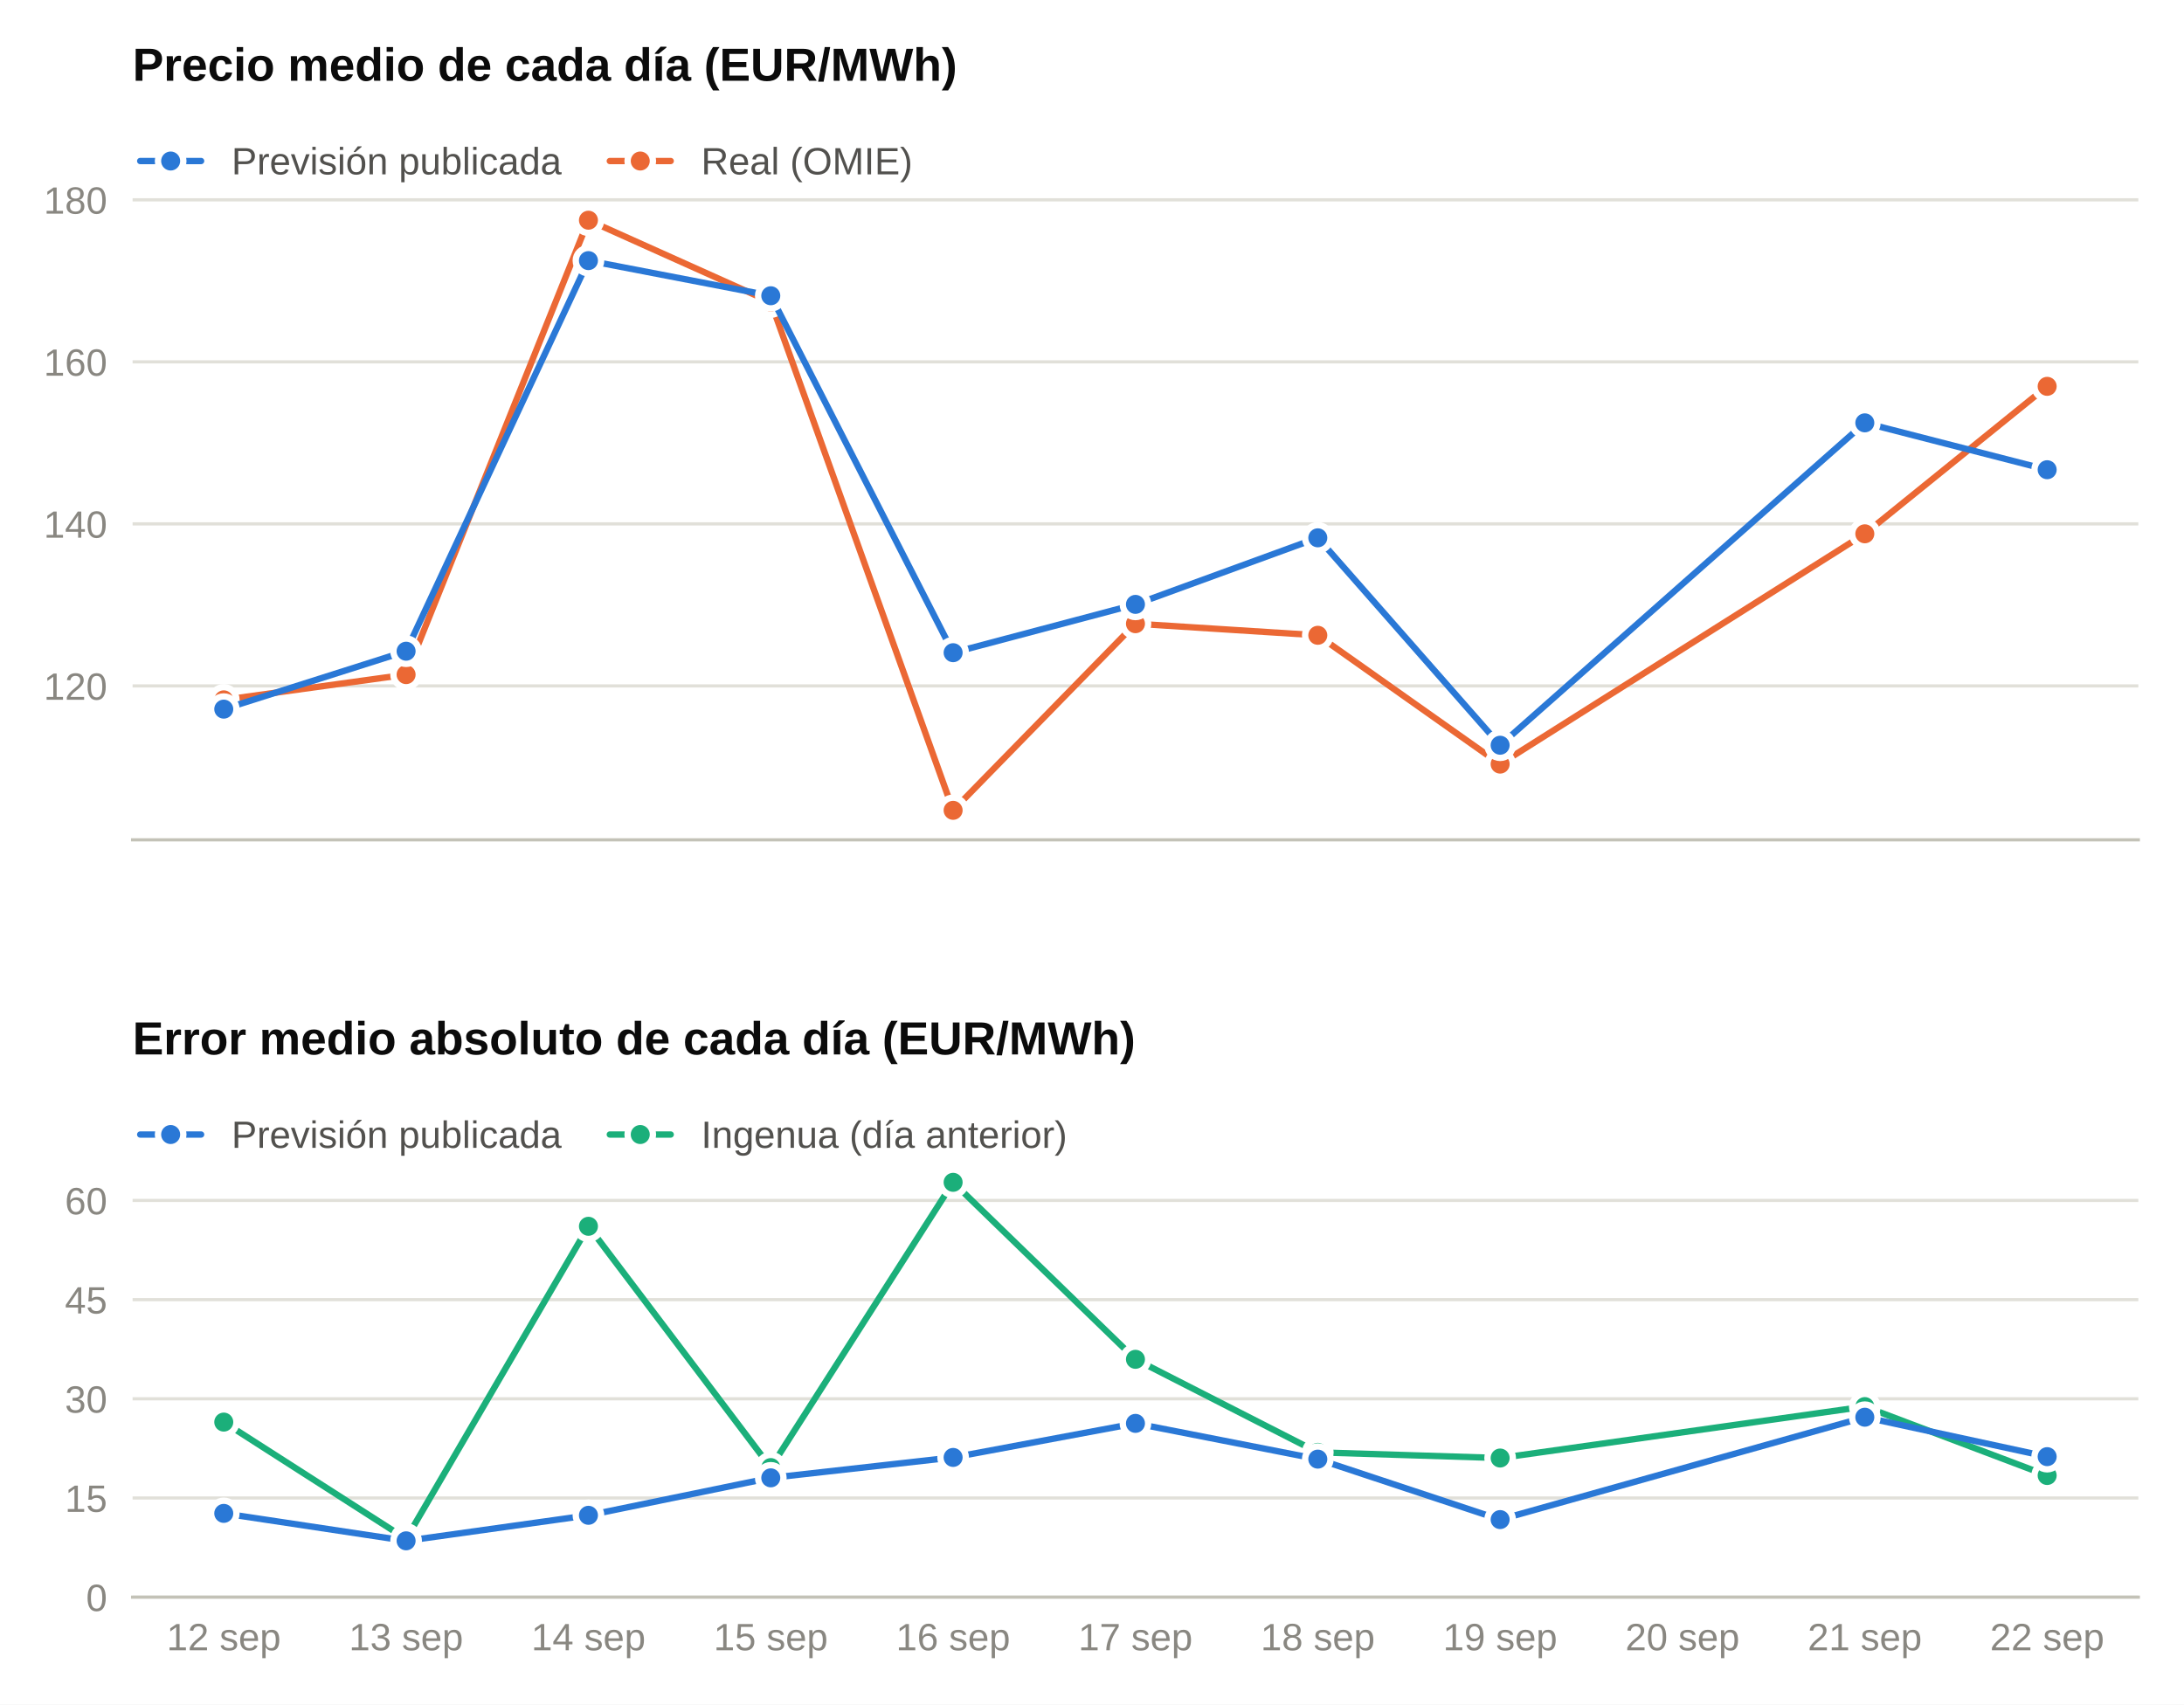
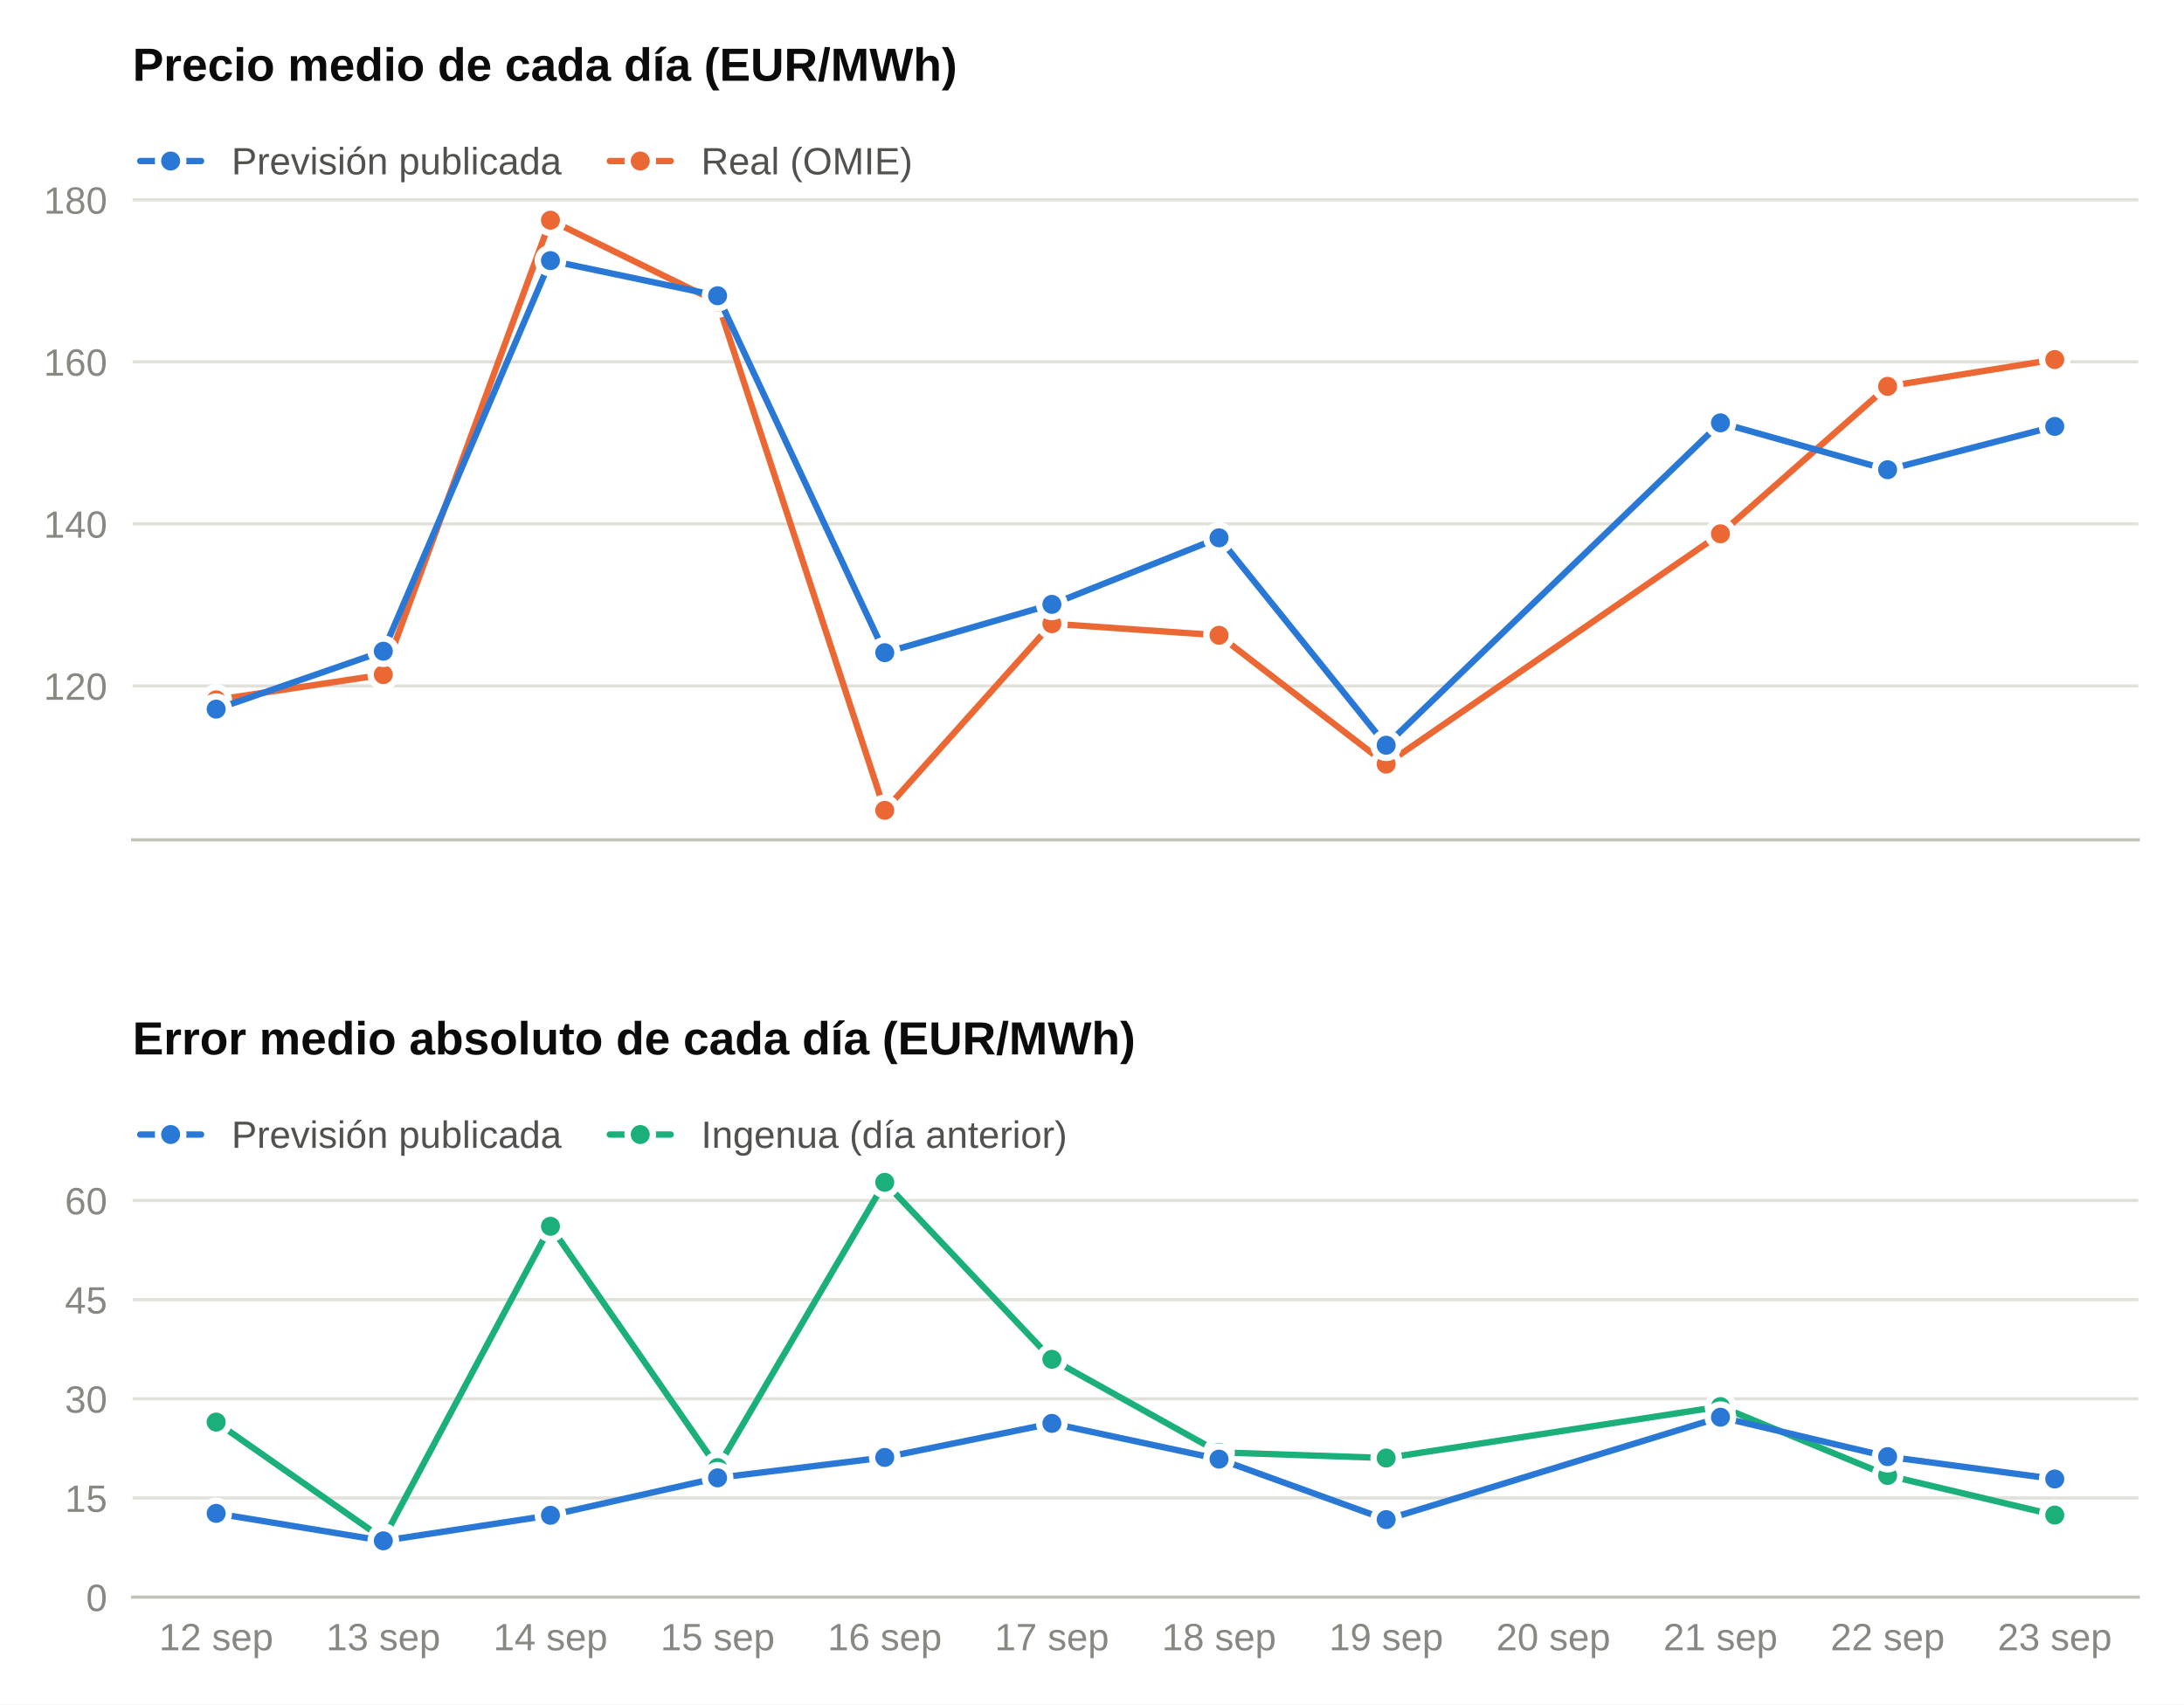
<svg xmlns="http://www.w3.org/2000/svg" xmlns:xlink="http://www.w3.org/1999/xlink" width="516.455pt" height="403.166pt" viewBox="0 0 516.455 403.166" version="1.1">
  <defs>
    <style type="text/css">*{stroke-linejoin: round; stroke-linecap: butt}</style>
  </defs>
  <g id="figure_1">
    <g id="patch_1">
      <path d="M 0 403.166  L 516.455 403.166  L 516.455 0  L 0 0  z " style="fill: #ffffff" />
    </g>
    <g id="axes_1">
      <g id="patch_2">
        <path d="M 31.355 198.629  L 505.655 198.629  L 505.655 45.103  L 31.355 45.103  z " style="fill: #ffffff" />
      </g>
      <g id="matplotlib.axis_1">
        <g id="xtick_1">
          <g id="line2d_1" />
        </g>
        <g id="xtick_2">
          <g id="line2d_2" />
        </g>
        <g id="xtick_3">
          <g id="line2d_3" />
        </g>
        <g id="xtick_4">
          <g id="line2d_4" />
        </g>
        <g id="xtick_5">
          <g id="line2d_5" />
        </g>
        <g id="xtick_6">
          <g id="line2d_6" />
        </g>
        <g id="xtick_7">
          <g id="line2d_7" />
        </g>
        <g id="xtick_8">
          <g id="line2d_8" />
        </g>
        <g id="xtick_9">
          <g id="line2d_9" />
        </g>
        <g id="xtick_10">
          <g id="line2d_10" />
        </g>
        <g id="xtick_11">
          <g id="line2d_11" />
        </g>
+         <g id="xtick_12">
+           <g id="line2d_12" />
+         </g>
      </g>
      <g id="matplotlib.axis_2">
        <g id="ytick_1">
-           <g id="line2d_12">
+           <g id="line2d_13">
            <path d="M 31.355 162.22  L 505.655 162.22  " clip-path="url(#pcca6787718)" style="fill: none; stroke: #e1e0d9; stroke-width: 0.75; stroke-linecap: square" />
          </g>
-           <g id="line2d_13" />
+           <g id="line2d_14" />
          <g id="text_1">
            <text style="font-size: 9px; font-family: 'Segoe UI', 'Helvetica Neue', 'Arial', 'DejaVu Sans', sans-serif; text-anchor: end; fill: #898781" x="25.355" y="165.496" transform="rotate(-0 25.35469 165.4962)">120</text>
          </g>
        </g>
        <g id="ytick_2">
-           <g id="line2d_14">
+           <g id="line2d_15">
            <path d="M 31.355 123.899  L 505.655 123.899  " clip-path="url(#pcca6787718)" style="fill: none; stroke: #e1e0d9; stroke-width: 0.75; stroke-linecap: square" />
          </g>
-           <g id="line2d_15" />
+           <g id="line2d_16" />
          <g id="text_2">
            <text style="font-size: 9px; font-family: 'Segoe UI', 'Helvetica Neue', 'Arial', 'DejaVu Sans', sans-serif; text-anchor: end; fill: #898781" x="25.355" y="127.176" transform="rotate(-0 25.35469 127.1756)">140</text>
          </g>
        </g>
        <g id="ytick_3">
-           <g id="line2d_16">
+           <g id="line2d_17">
            <path d="M 31.355 85.579  L 505.655 85.579  " clip-path="url(#pcca6787718)" style="fill: none; stroke: #e1e0d9; stroke-width: 0.75; stroke-linecap: square" />
          </g>
-           <g id="line2d_17" />
+           <g id="line2d_18" />
          <g id="text_3">
            <text style="font-size: 9px; font-family: 'Segoe UI', 'Helvetica Neue', 'Arial', 'DejaVu Sans', sans-serif; text-anchor: end; fill: #898781" x="25.355" y="88.855" transform="rotate(-0 25.35469 88.85491)">160</text>
          </g>
        </g>
        <g id="ytick_4">
-           <g id="line2d_18">
+           <g id="line2d_19">
            <path d="M 31.355 47.258  L 505.655 47.258  " clip-path="url(#pcca6787718)" style="fill: none; stroke: #e1e0d9; stroke-width: 0.75; stroke-linecap: square" />
          </g>
-           <g id="line2d_19" />
+           <g id="line2d_20" />
          <g id="text_4">
            <text style="font-size: 9px; font-family: 'Segoe UI', 'Helvetica Neue', 'Arial', 'DejaVu Sans', sans-serif; text-anchor: end; fill: #898781" x="25.355" y="50.534" transform="rotate(-0 25.35469 50.53425)">180</text>
          </g>
        </g>
      </g>
-       <g id="line2d_20">
-         <path d="M 52.914 165.52  L 96.032 159.552  L 139.15 52.082  L 182.268 71.443  L 225.387 191.651  L 268.505 147.512  L 311.623 150.251  L 354.741 180.716  L 440.977 126.25  L 484.096 91.373  " clip-path="url(#pcca6787718)" style="fill: none; stroke: #eb6834; stroke-width: 1.5; stroke-linecap: round" />
+       <g id="line2d_21">
+         <path d="M 51.117 165.52  L 90.642 159.552  L 130.167 52.082  L 169.692 71.443  L 209.217 191.651  L 248.742 147.512  L 288.267 150.251  L 327.792 180.716  L 406.842 126.25  L 446.367 91.373  L 485.892 85.035  " clip-path="url(#pcca6787718)" style="fill: none; stroke: #eb6834; stroke-width: 1.5; stroke-linecap: round" />
        <defs>
          <path id="m348eba89e2" d="M 0 3  C 0.796 3 1.559 2.684 2.121 2.121  C 2.684 1.559 3 0.796 3 0  C 3 -0.796 2.684 -1.559 2.121 -2.121  C 1.559 -2.684 0.796 -3 0 -3  C -0.796 -3 -1.559 -2.684 -2.121 -2.121  C -2.684 -1.559 -3 -0.796 -3 0  C -3 0.796 -2.684 1.559 -2.121 2.121  C -1.559 2.684 -0.796 3 0 3  z " style="stroke: #ffffff; stroke-width: 1.5" />
        </defs>
        <g clip-path="url(#pcca6787718)">
-           <use xlink:href="#m348eba89e2" x="52.914" y="165.52" style="fill: #eb6834; stroke: #ffffff; stroke-width: 1.5" />
-           <use xlink:href="#m348eba89e2" x="96.032" y="159.552" style="fill: #eb6834; stroke: #ffffff; stroke-width: 1.5" />
-           <use xlink:href="#m348eba89e2" x="139.15" y="52.082" style="fill: #eb6834; stroke: #ffffff; stroke-width: 1.5" />
-           <use xlink:href="#m348eba89e2" x="182.268" y="71.443" style="fill: #eb6834; stroke: #ffffff; stroke-width: 1.5" />
-           <use xlink:href="#m348eba89e2" x="225.387" y="191.651" style="fill: #eb6834; stroke: #ffffff; stroke-width: 1.5" />
-           <use xlink:href="#m348eba89e2" x="268.505" y="147.512" style="fill: #eb6834; stroke: #ffffff; stroke-width: 1.5" />
-           <use xlink:href="#m348eba89e2" x="311.623" y="150.251" style="fill: #eb6834; stroke: #ffffff; stroke-width: 1.5" />
-           <use xlink:href="#m348eba89e2" x="354.741" y="180.716" style="fill: #eb6834; stroke: #ffffff; stroke-width: 1.5" />
-           <use xlink:href="#m348eba89e2" x="440.977" y="126.25" style="fill: #eb6834; stroke: #ffffff; stroke-width: 1.5" />
-           <use xlink:href="#m348eba89e2" x="484.096" y="91.373" style="fill: #eb6834; stroke: #ffffff; stroke-width: 1.5" />
+           <use xlink:href="#m348eba89e2" x="51.117" y="165.52" style="fill: #eb6834; stroke: #ffffff; stroke-width: 1.5" />
+           <use xlink:href="#m348eba89e2" x="90.642" y="159.552" style="fill: #eb6834; stroke: #ffffff; stroke-width: 1.5" />
+           <use xlink:href="#m348eba89e2" x="130.167" y="52.082" style="fill: #eb6834; stroke: #ffffff; stroke-width: 1.5" />
+           <use xlink:href="#m348eba89e2" x="169.692" y="71.443" style="fill: #eb6834; stroke: #ffffff; stroke-width: 1.5" />
+           <use xlink:href="#m348eba89e2" x="209.217" y="191.651" style="fill: #eb6834; stroke: #ffffff; stroke-width: 1.5" />
+           <use xlink:href="#m348eba89e2" x="248.742" y="147.512" style="fill: #eb6834; stroke: #ffffff; stroke-width: 1.5" />
+           <use xlink:href="#m348eba89e2" x="288.267" y="150.251" style="fill: #eb6834; stroke: #ffffff; stroke-width: 1.5" />
+           <use xlink:href="#m348eba89e2" x="327.792" y="180.716" style="fill: #eb6834; stroke: #ffffff; stroke-width: 1.5" />
+           <use xlink:href="#m348eba89e2" x="406.842" y="126.25" style="fill: #eb6834; stroke: #ffffff; stroke-width: 1.5" />
+           <use xlink:href="#m348eba89e2" x="446.367" y="91.373" style="fill: #eb6834; stroke: #ffffff; stroke-width: 1.5" />
+           <use xlink:href="#m348eba89e2" x="485.892" y="85.035" style="fill: #eb6834; stroke: #ffffff; stroke-width: 1.5" />
        </g>
      </g>
      <g id="patch_3">
        <path d="M 31.355 198.629  L 505.655 198.629  " style="fill: none; stroke: #c3c2b7; stroke-width: 0.75; stroke-linejoin: miter; stroke-linecap: square" />
      </g>
-       <g id="line2d_21">
-         <path d="M 52.914 167.715  L 96.032 154.018  L 139.15 61.638  L 182.268 69.946  L 225.387 154.368  L 268.505 142.94  L 311.623 127.2  L 354.741 176.254  L 440.977 100.008  L 484.096 111.093  " clip-path="url(#pcca6787718)" style="fill: none; stroke: #2a78d6; stroke-width: 1.5; stroke-linecap: round" />
+       <g id="line2d_22">
+         <path d="M 51.117 167.715  L 90.642 154.018  L 130.167 61.638  L 169.692 69.946  L 209.217 154.368  L 248.742 142.94  L 288.267 127.2  L 327.792 176.254  L 406.842 100.008  L 446.367 111.093  L 485.892 100.847  " clip-path="url(#pcca6787718)" style="fill: none; stroke: #2a78d6; stroke-width: 1.5; stroke-linecap: round" />
        <defs>
          <path id="m79700483b9" d="M 0 3  C 0.796 3 1.559 2.684 2.121 2.121  C 2.684 1.559 3 0.796 3 0  C 3 -0.796 2.684 -1.559 2.121 -2.121  C 1.559 -2.684 0.796 -3 0 -3  C -0.796 -3 -1.559 -2.684 -2.121 -2.121  C -2.684 -1.559 -3 -0.796 -3 0  C -3 0.796 -2.684 1.559 -2.121 2.121  C -1.559 2.684 -0.796 3 0 3  z " style="stroke: #ffffff; stroke-width: 1.5" />
        </defs>
        <g clip-path="url(#pcca6787718)">
-           <use xlink:href="#m79700483b9" x="52.914" y="167.715" style="fill: #2a78d6; stroke: #ffffff; stroke-width: 1.5" />
-           <use xlink:href="#m79700483b9" x="96.032" y="154.018" style="fill: #2a78d6; stroke: #ffffff; stroke-width: 1.5" />
-           <use xlink:href="#m79700483b9" x="139.15" y="61.638" style="fill: #2a78d6; stroke: #ffffff; stroke-width: 1.5" />
-           <use xlink:href="#m79700483b9" x="182.268" y="69.946" style="fill: #2a78d6; stroke: #ffffff; stroke-width: 1.5" />
-           <use xlink:href="#m79700483b9" x="225.387" y="154.368" style="fill: #2a78d6; stroke: #ffffff; stroke-width: 1.5" />
-           <use xlink:href="#m79700483b9" x="268.505" y="142.94" style="fill: #2a78d6; stroke: #ffffff; stroke-width: 1.5" />
-           <use xlink:href="#m79700483b9" x="311.623" y="127.2" style="fill: #2a78d6; stroke: #ffffff; stroke-width: 1.5" />
-           <use xlink:href="#m79700483b9" x="354.741" y="176.254" style="fill: #2a78d6; stroke: #ffffff; stroke-width: 1.5" />
-           <use xlink:href="#m79700483b9" x="440.977" y="100.008" style="fill: #2a78d6; stroke: #ffffff; stroke-width: 1.5" />
-           <use xlink:href="#m79700483b9" x="484.096" y="111.093" style="fill: #2a78d6; stroke: #ffffff; stroke-width: 1.5" />
+           <use xlink:href="#m79700483b9" x="51.117" y="167.715" style="fill: #2a78d6; stroke: #ffffff; stroke-width: 1.5" />
+           <use xlink:href="#m79700483b9" x="90.642" y="154.018" style="fill: #2a78d6; stroke: #ffffff; stroke-width: 1.5" />
+           <use xlink:href="#m79700483b9" x="130.167" y="61.638" style="fill: #2a78d6; stroke: #ffffff; stroke-width: 1.5" />
+           <use xlink:href="#m79700483b9" x="169.692" y="69.946" style="fill: #2a78d6; stroke: #ffffff; stroke-width: 1.5" />
+           <use xlink:href="#m79700483b9" x="209.217" y="154.368" style="fill: #2a78d6; stroke: #ffffff; stroke-width: 1.5" />
+           <use xlink:href="#m79700483b9" x="248.742" y="142.94" style="fill: #2a78d6; stroke: #ffffff; stroke-width: 1.5" />
+           <use xlink:href="#m79700483b9" x="288.267" y="127.2" style="fill: #2a78d6; stroke: #ffffff; stroke-width: 1.5" />
+           <use xlink:href="#m79700483b9" x="327.792" y="176.254" style="fill: #2a78d6; stroke: #ffffff; stroke-width: 1.5" />
+           <use xlink:href="#m79700483b9" x="406.842" y="100.008" style="fill: #2a78d6; stroke: #ffffff; stroke-width: 1.5" />
+           <use xlink:href="#m79700483b9" x="446.367" y="111.093" style="fill: #2a78d6; stroke: #ffffff; stroke-width: 1.5" />
+           <use xlink:href="#m79700483b9" x="485.892" y="100.847" style="fill: #2a78d6; stroke: #ffffff; stroke-width: 1.5" />
        </g>
      </g>
      <g id="text_5">
        <text style="font-weight: 600; font-size: 11px; font-family: 'Segoe UI', 'Helvetica Neue', 'Arial', 'DejaVu Sans', sans-serif; text-anchor: start; fill: #0b0b0b" x="31.355" y="19.103" transform="rotate(-0 31.35469 19.10328)">Precio medio de cada día (EUR/MWh)</text>
      </g>
      <g id="legend_1">
-         <g id="line2d_22">
+         <g id="line2d_23">
          <path d="M 33.155 38.083  L 40.355 38.083  L 47.555 38.083  " style="fill: none; stroke: #2a78d6; stroke-width: 1.5; stroke-linecap: round" />
          <g>
            <use xlink:href="#m79700483b9" x="40.355" y="38.083" style="fill: #2a78d6; stroke: #ffffff; stroke-width: 1.5" />
          </g>
        </g>
        <g id="text_6">
          <text style="font-size: 9px; font-family: 'Segoe UI', 'Helvetica Neue', 'Arial', 'DejaVu Sans', sans-serif; text-anchor: start; fill: #52514e" x="54.755" y="41.233" transform="rotate(-0 54.75469 41.23328)">Previsión publicada</text>
        </g>
-         <g id="line2d_23">
+         <g id="line2d_24">
          <path d="M 144.203 38.083  L 151.403 38.083  L 158.603 38.083  " style="fill: none; stroke: #eb6834; stroke-width: 1.5; stroke-linecap: round" />
          <g>
            <use xlink:href="#m348eba89e2" x="151.403" y="38.083" style="fill: #eb6834; stroke: #ffffff; stroke-width: 1.5" />
          </g>
        </g>
        <g id="text_7">
          <text style="font-size: 9px; font-family: 'Segoe UI', 'Helvetica Neue', 'Arial', 'DejaVu Sans', sans-serif; text-anchor: start; fill: #52514e" x="165.803" y="41.233" transform="rotate(-0 165.8034 41.23328)">Real (OMIE)</text>
        </g>
      </g>
    </g>
    <g id="axes_2">
      <g id="patch_4">
        <path d="M 31.355 377.743  L 505.655 377.743  L 505.655 275.393  L 31.355 275.393  z " style="fill: #ffffff" />
      </g>
      <g id="matplotlib.axis_3">
-         <g id="xtick_12">
-           <g id="line2d_24" />
-           <g id="text_8">
-             <text style="font-size: 9px; font-family: 'Segoe UI', 'Helvetica Neue', 'Arial', 'DejaVu Sans', sans-serif; text-anchor: middle; fill: #898781" x="52.914" y="390.296" transform="rotate(-0 52.91378 390.2955)">12 sep</text>
-           </g>
-         </g>
        <g id="xtick_13">
          <g id="line2d_25" />
-           <g id="text_9">
-             <text style="font-size: 9px; font-family: 'Segoe UI', 'Helvetica Neue', 'Arial', 'DejaVu Sans', sans-serif; text-anchor: middle; fill: #898781" x="96.032" y="390.296" transform="rotate(-0 96.03196 390.2955)">13 sep</text>
+           <g id="text_8">
+             <text style="font-size: 9px; font-family: 'Segoe UI', 'Helvetica Neue', 'Arial', 'DejaVu Sans', sans-serif; text-anchor: middle; fill: #898781" x="51.117" y="390.296" transform="rotate(-0 51.11719 390.2955)">12 sep</text>
          </g>
        </g>
        <g id="xtick_14">
          <g id="line2d_26" />
-           <g id="text_10">
-             <text style="font-size: 9px; font-family: 'Segoe UI', 'Helvetica Neue', 'Arial', 'DejaVu Sans', sans-serif; text-anchor: middle; fill: #898781" x="139.15" y="390.296" transform="rotate(-0 139.1501 390.2955)">14 sep</text>
+           <g id="text_9">
+             <text style="font-size: 9px; font-family: 'Segoe UI', 'Helvetica Neue', 'Arial', 'DejaVu Sans', sans-serif; text-anchor: middle; fill: #898781" x="90.642" y="390.296" transform="rotate(-0 90.64219 390.2955)">13 sep</text>
          </g>
        </g>
        <g id="xtick_15">
          <g id="line2d_27" />
-           <g id="text_11">
-             <text style="font-size: 9px; font-family: 'Segoe UI', 'Helvetica Neue', 'Arial', 'DejaVu Sans', sans-serif; text-anchor: middle; fill: #898781" x="182.268" y="390.296" transform="rotate(-0 182.2683 390.2955)">15 sep</text>
+           <g id="text_10">
+             <text style="font-size: 9px; font-family: 'Segoe UI', 'Helvetica Neue', 'Arial', 'DejaVu Sans', sans-serif; text-anchor: middle; fill: #898781" x="130.167" y="390.296" transform="rotate(-0 130.1672 390.2955)">14 sep</text>
          </g>
        </g>
        <g id="xtick_16">
          <g id="line2d_28" />
-           <g id="text_12">
-             <text style="font-size: 9px; font-family: 'Segoe UI', 'Helvetica Neue', 'Arial', 'DejaVu Sans', sans-serif; text-anchor: middle; fill: #898781" x="225.387" y="390.296" transform="rotate(-0 225.3865 390.2955)">16 sep</text>
+           <g id="text_11">
+             <text style="font-size: 9px; font-family: 'Segoe UI', 'Helvetica Neue', 'Arial', 'DejaVu Sans', sans-serif; text-anchor: middle; fill: #898781" x="169.692" y="390.296" transform="rotate(-0 169.6922 390.2955)">15 sep</text>
          </g>
        </g>
        <g id="xtick_17">
          <g id="line2d_29" />
-           <g id="text_13">
-             <text style="font-size: 9px; font-family: 'Segoe UI', 'Helvetica Neue', 'Arial', 'DejaVu Sans', sans-serif; text-anchor: middle; fill: #898781" x="268.505" y="390.296" transform="rotate(-0 268.5047 390.2955)">17 sep</text>
+           <g id="text_12">
+             <text style="font-size: 9px; font-family: 'Segoe UI', 'Helvetica Neue', 'Arial', 'DejaVu Sans', sans-serif; text-anchor: middle; fill: #898781" x="209.217" y="390.296" transform="rotate(-0 209.2172 390.2955)">16 sep</text>
          </g>
        </g>
        <g id="xtick_18">
          <g id="line2d_30" />
-           <g id="text_14">
-             <text style="font-size: 9px; font-family: 'Segoe UI', 'Helvetica Neue', 'Arial', 'DejaVu Sans', sans-serif; text-anchor: middle; fill: #898781" x="311.623" y="390.296" transform="rotate(-0 311.6229 390.2955)">18 sep</text>
+           <g id="text_13">
+             <text style="font-size: 9px; font-family: 'Segoe UI', 'Helvetica Neue', 'Arial', 'DejaVu Sans', sans-serif; text-anchor: middle; fill: #898781" x="248.742" y="390.296" transform="rotate(-0 248.7422 390.2955)">17 sep</text>
          </g>
        </g>
        <g id="xtick_19">
          <g id="line2d_31" />
-           <g id="text_15">
-             <text style="font-size: 9px; font-family: 'Segoe UI', 'Helvetica Neue', 'Arial', 'DejaVu Sans', sans-serif; text-anchor: middle; fill: #898781" x="354.741" y="390.296" transform="rotate(-0 354.7411 390.2955)">19 sep</text>
+           <g id="text_14">
+             <text style="font-size: 9px; font-family: 'Segoe UI', 'Helvetica Neue', 'Arial', 'DejaVu Sans', sans-serif; text-anchor: middle; fill: #898781" x="288.267" y="390.296" transform="rotate(-0 288.2672 390.2955)">18 sep</text>
          </g>
        </g>
        <g id="xtick_20">
          <g id="line2d_32" />
-           <g id="text_16">
-             <text style="font-size: 9px; font-family: 'Segoe UI', 'Helvetica Neue', 'Arial', 'DejaVu Sans', sans-serif; text-anchor: middle; fill: #898781" x="397.859" y="390.296" transform="rotate(-0 397.8592 390.2955)">20 sep</text>
+           <g id="text_15">
+             <text style="font-size: 9px; font-family: 'Segoe UI', 'Helvetica Neue', 'Arial', 'DejaVu Sans', sans-serif; text-anchor: middle; fill: #898781" x="327.792" y="390.296" transform="rotate(-0 327.7922 390.2955)">19 sep</text>
          </g>
        </g>
        <g id="xtick_21">
          <g id="line2d_33" />
-           <g id="text_17">
-             <text style="font-size: 9px; font-family: 'Segoe UI', 'Helvetica Neue', 'Arial', 'DejaVu Sans', sans-serif; text-anchor: middle; fill: #898781" x="440.977" y="390.296" transform="rotate(-0 440.9774 390.2955)">21 sep</text>
+           <g id="text_16">
+             <text style="font-size: 9px; font-family: 'Segoe UI', 'Helvetica Neue', 'Arial', 'DejaVu Sans', sans-serif; text-anchor: middle; fill: #898781" x="367.317" y="390.296" transform="rotate(-0 367.3172 390.2955)">20 sep</text>
          </g>
        </g>
        <g id="xtick_22">
          <g id="line2d_34" />
+           <g id="text_17">
+             <text style="font-size: 9px; font-family: 'Segoe UI', 'Helvetica Neue', 'Arial', 'DejaVu Sans', sans-serif; text-anchor: middle; fill: #898781" x="406.842" y="390.296" transform="rotate(-0 406.8422 390.2955)">21 sep</text>
+           </g>
+         </g>
+         <g id="xtick_23">
+           <g id="line2d_35" />
          <g id="text_18">
-             <text style="font-size: 9px; font-family: 'Segoe UI', 'Helvetica Neue', 'Arial', 'DejaVu Sans', sans-serif; text-anchor: middle; fill: #898781" x="484.096" y="390.296" transform="rotate(-0 484.0956 390.2955)">22 sep</text>
+             <text style="font-size: 9px; font-family: 'Segoe UI', 'Helvetica Neue', 'Arial', 'DejaVu Sans', sans-serif; text-anchor: middle; fill: #898781" x="446.367" y="390.296" transform="rotate(-0 446.3672 390.2955)">22 sep</text>
+           </g>
+         </g>
+         <g id="xtick_24">
+           <g id="line2d_36" />
+           <g id="text_19">
+             <text style="font-size: 9px; font-family: 'Segoe UI', 'Helvetica Neue', 'Arial', 'DejaVu Sans', sans-serif; text-anchor: middle; fill: #898781" x="485.892" y="390.296" transform="rotate(-0 485.8922 390.2955)">23 sep</text>
          </g>
        </g>
      </g>
      <g id="matplotlib.axis_4">
        <g id="ytick_5">
-           <g id="line2d_35">
+           <g id="line2d_37">
            <path d="M 31.355 377.743  L 505.655 377.743  " clip-path="url(#pa7844a86a4)" style="fill: none; stroke: #e1e0d9; stroke-width: 0.75; stroke-linecap: square" />
-           </g>
-           <g id="line2d_36" />
-           <g id="text_19">
-             <text style="font-size: 9px; font-family: 'Segoe UI', 'Helvetica Neue', 'Arial', 'DejaVu Sans', sans-serif; text-anchor: end; fill: #898781" x="25.355" y="381.019" transform="rotate(-0 25.35469 381.0194)">0</text>
-           </g>
-         </g>
-         <g id="ytick_6">
-           <g id="line2d_37">
-             <path d="M 31.355 354.286  L 505.655 354.286  " clip-path="url(#pa7844a86a4)" style="fill: none; stroke: #e1e0d9; stroke-width: 0.75; stroke-linecap: square" />
          </g>
          <g id="line2d_38" />
          <g id="text_20">
-             <text style="font-size: 9px; font-family: 'Segoe UI', 'Helvetica Neue', 'Arial', 'DejaVu Sans', sans-serif; text-anchor: end; fill: #898781" x="25.355" y="357.562" transform="rotate(-0 25.35469 357.562)">15</text>
-           </g>
-         </g>
-         <g id="ytick_7">
+             <text style="font-size: 9px; font-family: 'Segoe UI', 'Helvetica Neue', 'Arial', 'DejaVu Sans', sans-serif; text-anchor: end; fill: #898781" x="25.355" y="381.019" transform="rotate(-0 25.35469 381.0194)">0</text>
+           </g>
+         </g>
+         <g id="ytick_6">
          <g id="line2d_39">
-             <path d="M 31.355 330.828  L 505.655 330.828  " clip-path="url(#pa7844a86a4)" style="fill: none; stroke: #e1e0d9; stroke-width: 0.75; stroke-linecap: square" />
+             <path d="M 31.355 354.286  L 505.655 354.286  " clip-path="url(#pa7844a86a4)" style="fill: none; stroke: #e1e0d9; stroke-width: 0.75; stroke-linecap: square" />
          </g>
          <g id="line2d_40" />
          <g id="text_21">
-             <text style="font-size: 9px; font-family: 'Segoe UI', 'Helvetica Neue', 'Arial', 'DejaVu Sans', sans-serif; text-anchor: end; fill: #898781" x="25.355" y="334.105" transform="rotate(-0 25.35469 334.1046)">30</text>
-           </g>
-         </g>
-         <g id="ytick_8">
+             <text style="font-size: 9px; font-family: 'Segoe UI', 'Helvetica Neue', 'Arial', 'DejaVu Sans', sans-serif; text-anchor: end; fill: #898781" x="25.355" y="357.562" transform="rotate(-0 25.35469 357.562)">15</text>
+           </g>
+         </g>
+         <g id="ytick_7">
          <g id="line2d_41">
-             <path d="M 31.355 307.371  L 505.655 307.371  " clip-path="url(#pa7844a86a4)" style="fill: none; stroke: #e1e0d9; stroke-width: 0.75; stroke-linecap: square" />
+             <path d="M 31.355 330.828  L 505.655 330.828  " clip-path="url(#pa7844a86a4)" style="fill: none; stroke: #e1e0d9; stroke-width: 0.75; stroke-linecap: square" />
          </g>
          <g id="line2d_42" />
          <g id="text_22">
-             <text style="font-size: 9px; font-family: 'Segoe UI', 'Helvetica Neue', 'Arial', 'DejaVu Sans', sans-serif; text-anchor: end; fill: #898781" x="25.355" y="310.647" transform="rotate(-0 25.35469 310.6472)">45</text>
-           </g>
-         </g>
-         <g id="ytick_9">
+             <text style="font-size: 9px; font-family: 'Segoe UI', 'Helvetica Neue', 'Arial', 'DejaVu Sans', sans-serif; text-anchor: end; fill: #898781" x="25.355" y="334.105" transform="rotate(-0 25.35469 334.1046)">30</text>
+           </g>
+         </g>
+         <g id="ytick_8">
          <g id="line2d_43">
-             <path d="M 31.355 283.914  L 505.655 283.914  " clip-path="url(#pa7844a86a4)" style="fill: none; stroke: #e1e0d9; stroke-width: 0.75; stroke-linecap: square" />
+             <path d="M 31.355 307.371  L 505.655 307.371  " clip-path="url(#pa7844a86a4)" style="fill: none; stroke: #e1e0d9; stroke-width: 0.75; stroke-linecap: square" />
          </g>
          <g id="line2d_44" />
          <g id="text_23">
+             <text style="font-size: 9px; font-family: 'Segoe UI', 'Helvetica Neue', 'Arial', 'DejaVu Sans', sans-serif; text-anchor: end; fill: #898781" x="25.355" y="310.647" transform="rotate(-0 25.35469 310.6472)">45</text>
+           </g>
+         </g>
+         <g id="ytick_9">
+           <g id="line2d_45">
+             <path d="M 31.355 283.914  L 505.655 283.914  " clip-path="url(#pa7844a86a4)" style="fill: none; stroke: #e1e0d9; stroke-width: 0.75; stroke-linecap: square" />
+           </g>
+           <g id="line2d_46" />
+           <g id="text_24">
            <text style="font-size: 9px; font-family: 'Segoe UI', 'Helvetica Neue', 'Arial', 'DejaVu Sans', sans-serif; text-anchor: end; fill: #898781" x="25.355" y="287.19" transform="rotate(-0 25.35469 287.1898)">60</text>
          </g>
        </g>
      </g>
-       <g id="line2d_45">
-         <path d="M 52.914 336.338  L 96.032 363.971  L 139.15 290.029  L 182.268 347.095  L 225.387 279.632  L 268.505 321.49  L 311.623 343.494  L 354.741 344.837  L 440.977 332.669  L 484.096 348.968  " clip-path="url(#pa7844a86a4)" style="fill: none; stroke: #1baf7a; stroke-width: 1.5; stroke-linecap: round" />
+       <g id="line2d_47">
+         <path d="M 51.117 336.338  L 90.642 363.971  L 130.167 290.029  L 169.692 347.095  L 209.217 279.632  L 248.742 321.49  L 288.267 343.494  L 327.792 344.837  L 406.842 332.669  L 446.367 348.968  L 485.892 358.326  " clip-path="url(#pa7844a86a4)" style="fill: none; stroke: #1baf7a; stroke-width: 1.5; stroke-linecap: round" />
        <defs>
          <path id="m23fb859ee0" d="M 0 3  C 0.796 3 1.559 2.684 2.121 2.121  C 2.684 1.559 3 0.796 3 0  C 3 -0.796 2.684 -1.559 2.121 -2.121  C 1.559 -2.684 0.796 -3 0 -3  C -0.796 -3 -1.559 -2.684 -2.121 -2.121  C -2.684 -1.559 -3 -0.796 -3 0  C -3 0.796 -2.684 1.559 -2.121 2.121  C -1.559 2.684 -0.796 3 0 3  z " style="stroke: #ffffff; stroke-width: 1.5" />
        </defs>
        <g clip-path="url(#pa7844a86a4)">
-           <use xlink:href="#m23fb859ee0" x="52.914" y="336.338" style="fill: #1baf7a; stroke: #ffffff; stroke-width: 1.5" />
-           <use xlink:href="#m23fb859ee0" x="96.032" y="363.971" style="fill: #1baf7a; stroke: #ffffff; stroke-width: 1.5" />
-           <use xlink:href="#m23fb859ee0" x="139.15" y="290.029" style="fill: #1baf7a; stroke: #ffffff; stroke-width: 1.5" />
-           <use xlink:href="#m23fb859ee0" x="182.268" y="347.095" style="fill: #1baf7a; stroke: #ffffff; stroke-width: 1.5" />
-           <use xlink:href="#m23fb859ee0" x="225.387" y="279.632" style="fill: #1baf7a; stroke: #ffffff; stroke-width: 1.5" />
-           <use xlink:href="#m23fb859ee0" x="268.505" y="321.49" style="fill: #1baf7a; stroke: #ffffff; stroke-width: 1.5" />
-           <use xlink:href="#m23fb859ee0" x="311.623" y="343.494" style="fill: #1baf7a; stroke: #ffffff; stroke-width: 1.5" />
-           <use xlink:href="#m23fb859ee0" x="354.741" y="344.837" style="fill: #1baf7a; stroke: #ffffff; stroke-width: 1.5" />
-           <use xlink:href="#m23fb859ee0" x="440.977" y="332.669" style="fill: #1baf7a; stroke: #ffffff; stroke-width: 1.5" />
-           <use xlink:href="#m23fb859ee0" x="484.096" y="348.968" style="fill: #1baf7a; stroke: #ffffff; stroke-width: 1.5" />
+           <use xlink:href="#m23fb859ee0" x="51.117" y="336.338" style="fill: #1baf7a; stroke: #ffffff; stroke-width: 1.5" />
+           <use xlink:href="#m23fb859ee0" x="90.642" y="363.971" style="fill: #1baf7a; stroke: #ffffff; stroke-width: 1.5" />
+           <use xlink:href="#m23fb859ee0" x="130.167" y="290.029" style="fill: #1baf7a; stroke: #ffffff; stroke-width: 1.5" />
+           <use xlink:href="#m23fb859ee0" x="169.692" y="347.095" style="fill: #1baf7a; stroke: #ffffff; stroke-width: 1.5" />
+           <use xlink:href="#m23fb859ee0" x="209.217" y="279.632" style="fill: #1baf7a; stroke: #ffffff; stroke-width: 1.5" />
+           <use xlink:href="#m23fb859ee0" x="248.742" y="321.49" style="fill: #1baf7a; stroke: #ffffff; stroke-width: 1.5" />
+           <use xlink:href="#m23fb859ee0" x="288.267" y="343.494" style="fill: #1baf7a; stroke: #ffffff; stroke-width: 1.5" />
+           <use xlink:href="#m23fb859ee0" x="327.792" y="344.837" style="fill: #1baf7a; stroke: #ffffff; stroke-width: 1.5" />
+           <use xlink:href="#m23fb859ee0" x="406.842" y="332.669" style="fill: #1baf7a; stroke: #ffffff; stroke-width: 1.5" />
+           <use xlink:href="#m23fb859ee0" x="446.367" y="348.968" style="fill: #1baf7a; stroke: #ffffff; stroke-width: 1.5" />
+           <use xlink:href="#m23fb859ee0" x="485.892" y="358.326" style="fill: #1baf7a; stroke: #ffffff; stroke-width: 1.5" />
        </g>
      </g>
      <g id="patch_5">
        <path d="M 31.355 377.743  L 505.655 377.743  " style="fill: none; stroke: #c3c2b7; stroke-width: 0.75; stroke-linejoin: miter; stroke-linecap: square" />
      </g>
-       <g id="line2d_46">
-         <path d="M 52.914 357.928  L 96.032 364.42  L 139.15 358.384  L 182.268 349.524  L 225.387 344.695  L 268.505 336.642  L 311.623 345.098  L 354.741 359.395  L 440.977 335.185  L 484.096 344.511  " clip-path="url(#pa7844a86a4)" style="fill: none; stroke: #2a78d6; stroke-width: 1.5; stroke-linecap: round" />
+       <g id="line2d_48">
+         <path d="M 51.117 357.928  L 90.642 364.42  L 130.167 358.384  L 169.692 349.524  L 209.217 344.695  L 248.742 336.642  L 288.267 345.098  L 327.792 359.395  L 406.842 335.185  L 446.367 344.511  L 485.892 349.801  " clip-path="url(#pa7844a86a4)" style="fill: none; stroke: #2a78d6; stroke-width: 1.5; stroke-linecap: round" />
        <g clip-path="url(#pa7844a86a4)">
-           <use xlink:href="#m79700483b9" x="52.914" y="357.928" style="fill: #2a78d6; stroke: #ffffff; stroke-width: 1.5" />
-           <use xlink:href="#m79700483b9" x="96.032" y="364.42" style="fill: #2a78d6; stroke: #ffffff; stroke-width: 1.5" />
-           <use xlink:href="#m79700483b9" x="139.15" y="358.384" style="fill: #2a78d6; stroke: #ffffff; stroke-width: 1.5" />
-           <use xlink:href="#m79700483b9" x="182.268" y="349.524" style="fill: #2a78d6; stroke: #ffffff; stroke-width: 1.5" />
-           <use xlink:href="#m79700483b9" x="225.387" y="344.695" style="fill: #2a78d6; stroke: #ffffff; stroke-width: 1.5" />
-           <use xlink:href="#m79700483b9" x="268.505" y="336.642" style="fill: #2a78d6; stroke: #ffffff; stroke-width: 1.5" />
-           <use xlink:href="#m79700483b9" x="311.623" y="345.098" style="fill: #2a78d6; stroke: #ffffff; stroke-width: 1.5" />
-           <use xlink:href="#m79700483b9" x="354.741" y="359.395" style="fill: #2a78d6; stroke: #ffffff; stroke-width: 1.5" />
-           <use xlink:href="#m79700483b9" x="440.977" y="335.185" style="fill: #2a78d6; stroke: #ffffff; stroke-width: 1.5" />
-           <use xlink:href="#m79700483b9" x="484.096" y="344.511" style="fill: #2a78d6; stroke: #ffffff; stroke-width: 1.5" />
-         </g>
-       </g>
-       <g id="text_24">
+           <use xlink:href="#m79700483b9" x="51.117" y="357.928" style="fill: #2a78d6; stroke: #ffffff; stroke-width: 1.5" />
+           <use xlink:href="#m79700483b9" x="90.642" y="364.42" style="fill: #2a78d6; stroke: #ffffff; stroke-width: 1.5" />
+           <use xlink:href="#m79700483b9" x="130.167" y="358.384" style="fill: #2a78d6; stroke: #ffffff; stroke-width: 1.5" />
+           <use xlink:href="#m79700483b9" x="169.692" y="349.524" style="fill: #2a78d6; stroke: #ffffff; stroke-width: 1.5" />
+           <use xlink:href="#m79700483b9" x="209.217" y="344.695" style="fill: #2a78d6; stroke: #ffffff; stroke-width: 1.5" />
+           <use xlink:href="#m79700483b9" x="248.742" y="336.642" style="fill: #2a78d6; stroke: #ffffff; stroke-width: 1.5" />
+           <use xlink:href="#m79700483b9" x="288.267" y="345.098" style="fill: #2a78d6; stroke: #ffffff; stroke-width: 1.5" />
+           <use xlink:href="#m79700483b9" x="327.792" y="359.395" style="fill: #2a78d6; stroke: #ffffff; stroke-width: 1.5" />
+           <use xlink:href="#m79700483b9" x="406.842" y="335.185" style="fill: #2a78d6; stroke: #ffffff; stroke-width: 1.5" />
+           <use xlink:href="#m79700483b9" x="446.367" y="344.511" style="fill: #2a78d6; stroke: #ffffff; stroke-width: 1.5" />
+           <use xlink:href="#m79700483b9" x="485.892" y="349.801" style="fill: #2a78d6; stroke: #ffffff; stroke-width: 1.5" />
+         </g>
+       </g>
+       <g id="text_25">
        <text style="font-weight: 600; font-size: 11px; font-family: 'Segoe UI', 'Helvetica Neue', 'Arial', 'DejaVu Sans', sans-serif; text-anchor: start; fill: #0b0b0b" x="31.355" y="249.393" transform="rotate(-0 31.35469 249.3925)">Error medio absoluto de cada día (EUR/MWh)</text>
      </g>
      <g id="legend_2">
-         <g id="line2d_47">
+         <g id="line2d_49">
          <path d="M 33.155 268.325  L 40.355 268.325  L 47.555 268.325  " style="fill: none; stroke: #2a78d6; stroke-width: 1.5; stroke-linecap: round" />
          <g>
            <use xlink:href="#m79700483b9" x="40.355" y="268.325" style="fill: #2a78d6; stroke: #ffffff; stroke-width: 1.5" />
          </g>
        </g>
-         <g id="text_25">
+         <g id="text_26">
          <text style="font-size: 9px; font-family: 'Segoe UI', 'Helvetica Neue', 'Arial', 'DejaVu Sans', sans-serif; text-anchor: start; fill: #52514e" x="54.755" y="271.475" transform="rotate(-0 54.75469 271.4747)">Previsión publicada</text>
        </g>
-         <g id="line2d_48">
+         <g id="line2d_50">
          <path d="M 144.203 268.325  L 151.403 268.325  L 158.603 268.325  " style="fill: none; stroke: #1baf7a; stroke-width: 1.5; stroke-linecap: round" />
          <g>
            <use xlink:href="#m23fb859ee0" x="151.403" y="268.325" style="fill: #1baf7a; stroke: #ffffff; stroke-width: 1.5" />
          </g>
        </g>
-         <g id="text_26">
+         <g id="text_27">
          <text style="font-size: 9px; font-family: 'Segoe UI', 'Helvetica Neue', 'Arial', 'DejaVu Sans', sans-serif; text-anchor: start; fill: #52514e" x="165.803" y="271.475" transform="rotate(-0 165.8034 271.4747)">Ingenua (día anterior)</text>
        </g>
      </g>
    </g>
  </g>
  <defs>
    <clipPath id="pcca6787718">
      <rect x="31.355" y="45.103" width="474.3" height="153.526" />
    </clipPath>
    <clipPath id="pa7844a86a4">
      <rect x="31.355" y="275.393" width="474.3" height="102.351" />
    </clipPath>
  </defs>
</svg>
